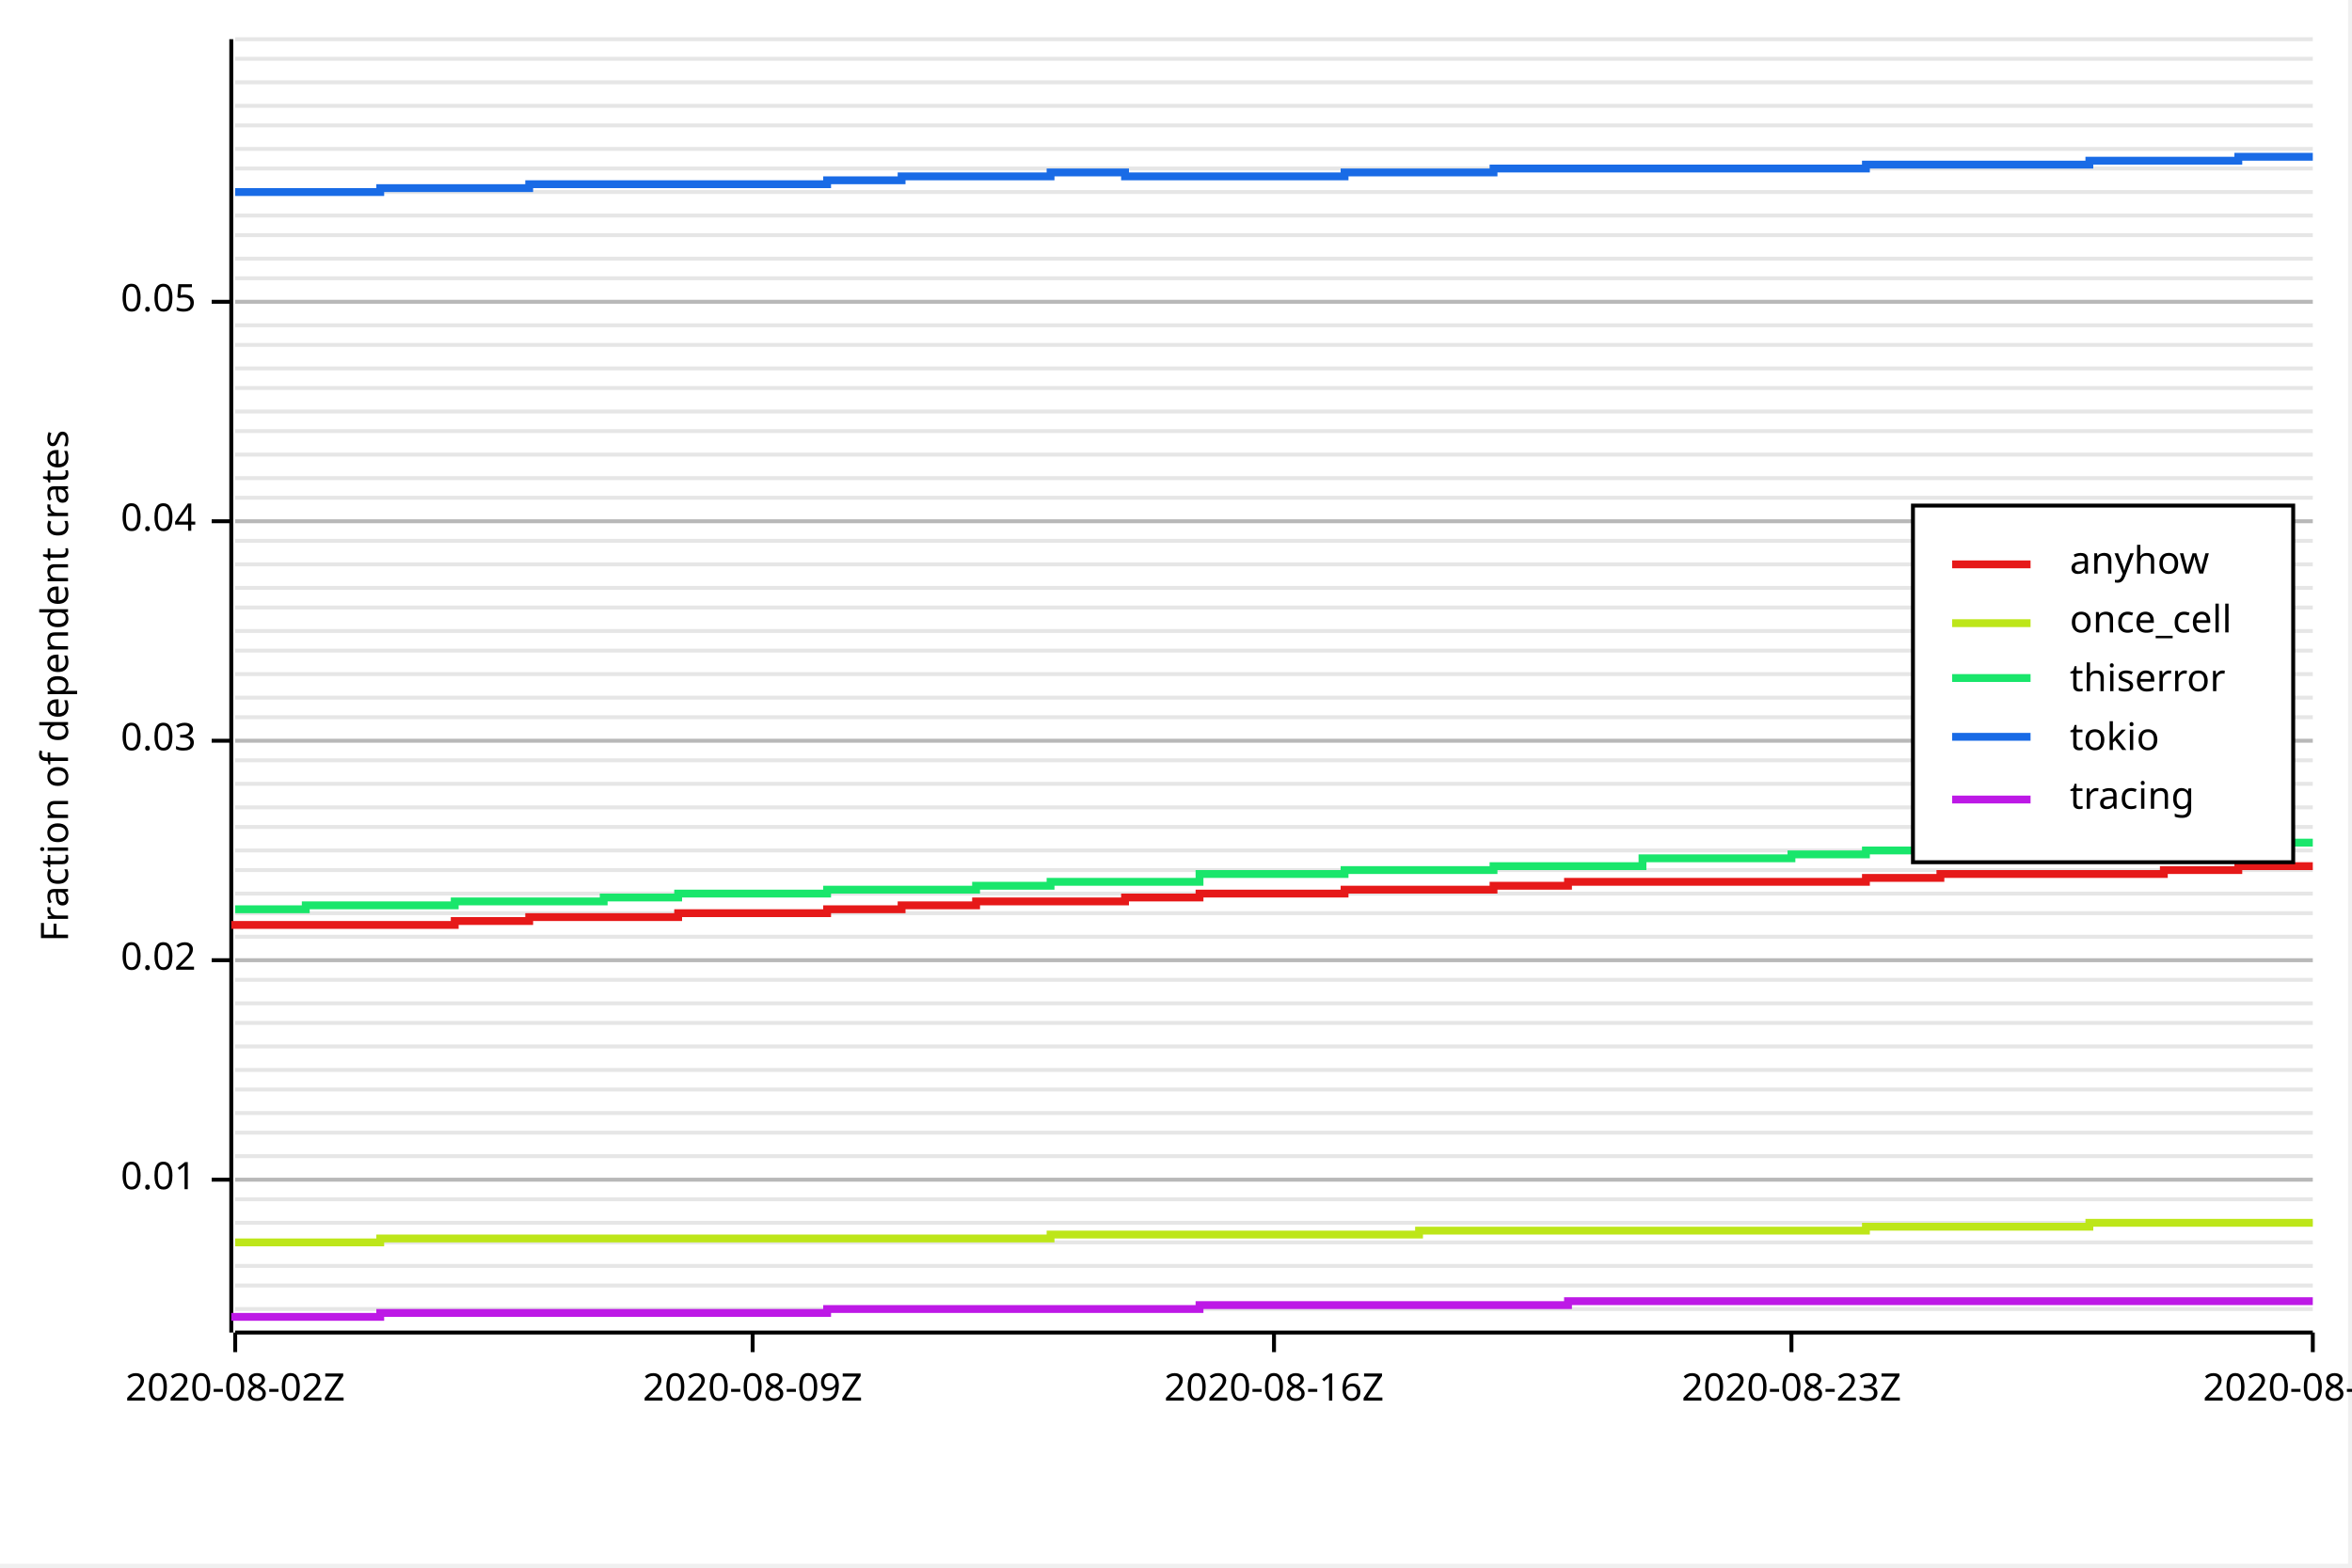
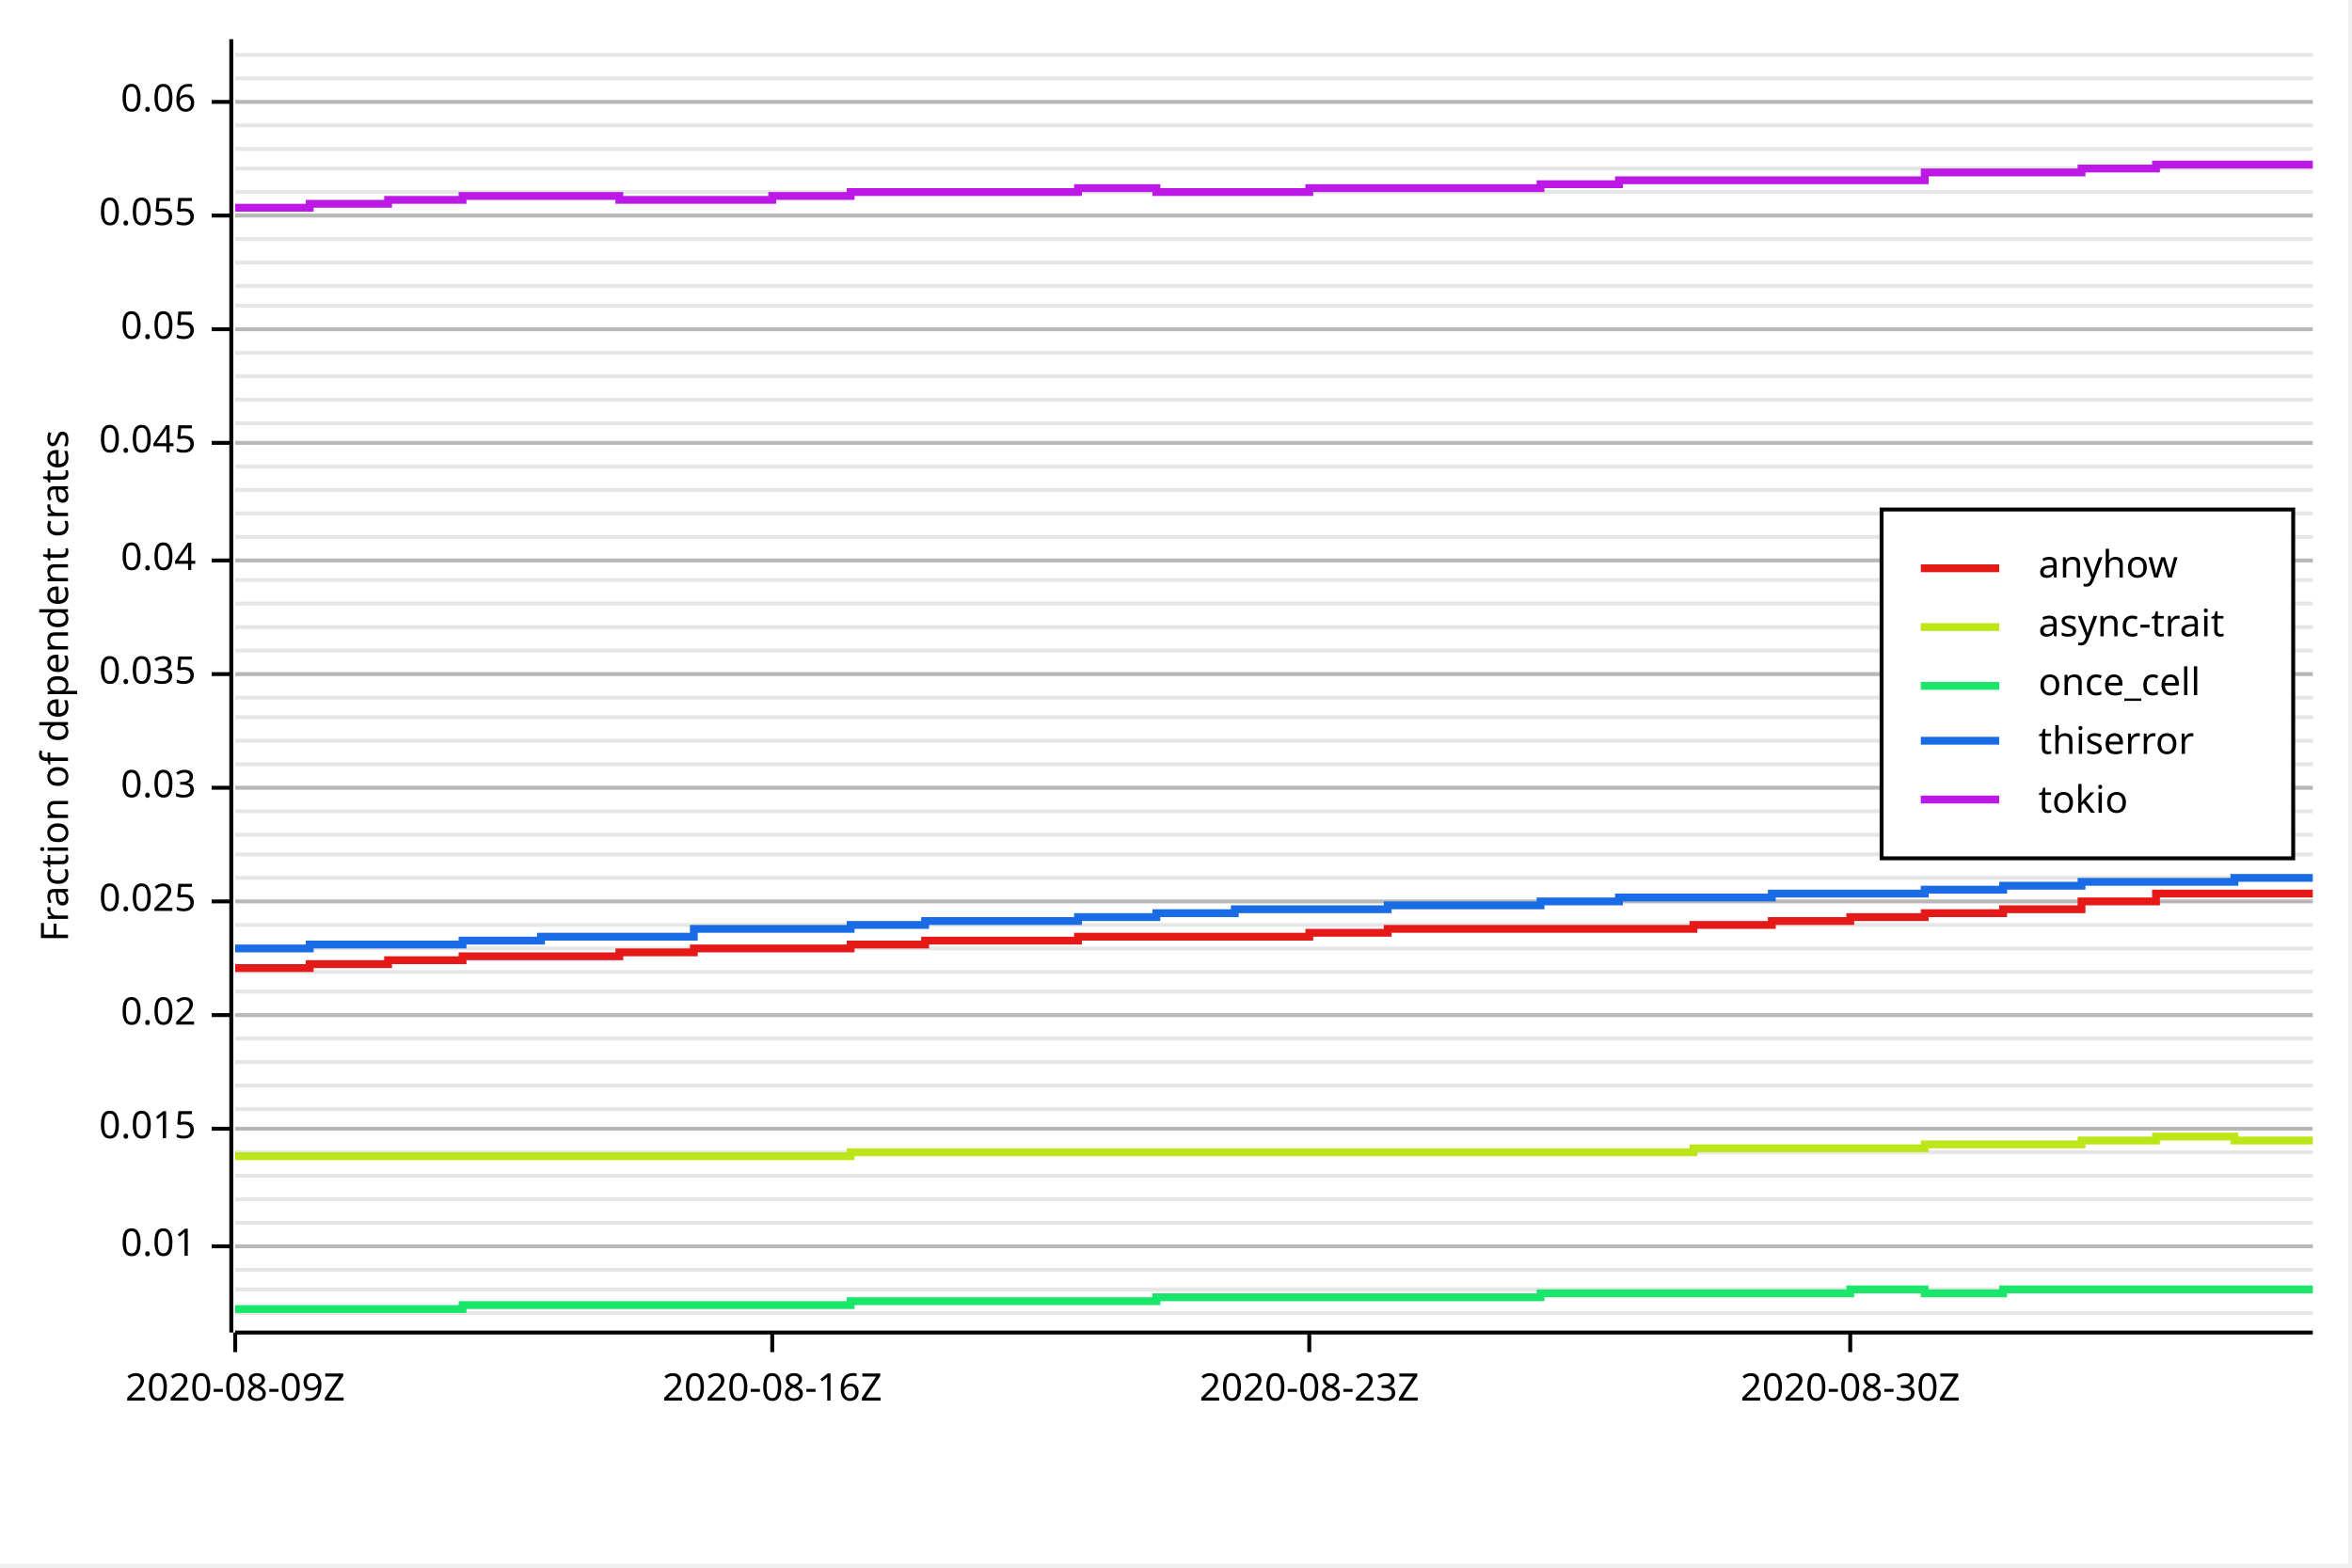
<svg xmlns="http://www.w3.org/2000/svg" width="600" height="400">
  <rect x="0" y="0" width="599" height="399" opacity="1" fill="#FFFFFF" stroke="none" />
-   <line opacity="0.1" stroke="#000000" stroke-width="1" x1="60" y1="334" x2="590" y2="334" />
-   <line opacity="0.1" stroke="#000000" stroke-width="1" x1="60" y1="328" x2="590" y2="328" />
-   <line opacity="0.1" stroke="#000000" stroke-width="1" x1="60" y1="323" x2="590" y2="323" />
-   <line opacity="0.1" stroke="#000000" stroke-width="1" x1="60" y1="317" x2="590" y2="317" />
+   <line opacity="0.1" stroke="#000000" stroke-width="1" x1="60" y1="335" x2="590" y2="335" />
+   <line opacity="0.1" stroke="#000000" stroke-width="1" x1="60" y1="329" x2="590" y2="329" />
+   <line opacity="0.1" stroke="#000000" stroke-width="1" x1="60" y1="324" x2="590" y2="324" />
+   <line opacity="0.1" stroke="#000000" stroke-width="1" x1="60" y1="318" x2="590" y2="318" />
  <line opacity="0.1" stroke="#000000" stroke-width="1" x1="60" y1="312" x2="590" y2="312" />
  <line opacity="0.1" stroke="#000000" stroke-width="1" x1="60" y1="306" x2="590" y2="306" />
-   <line opacity="0.1" stroke="#000000" stroke-width="1" x1="60" y1="301" x2="590" y2="301" />
-   <line opacity="0.1" stroke="#000000" stroke-width="1" x1="60" y1="295" x2="590" y2="295" />
-   <line opacity="0.1" stroke="#000000" stroke-width="1" x1="60" y1="289" x2="590" y2="289" />
-   <line opacity="0.1" stroke="#000000" stroke-width="1" x1="60" y1="284" x2="590" y2="284" />
-   <line opacity="0.1" stroke="#000000" stroke-width="1" x1="60" y1="278" x2="590" y2="278" />
-   <line opacity="0.1" stroke="#000000" stroke-width="1" x1="60" y1="273" x2="590" y2="273" />
-   <line opacity="0.1" stroke="#000000" stroke-width="1" x1="60" y1="267" x2="590" y2="267" />
-   <line opacity="0.1" stroke="#000000" stroke-width="1" x1="60" y1="261" x2="590" y2="261" />
-   <line opacity="0.1" stroke="#000000" stroke-width="1" x1="60" y1="256" x2="590" y2="256" />
-   <line opacity="0.1" stroke="#000000" stroke-width="1" x1="60" y1="250" x2="590" y2="250" />
-   <line opacity="0.1" stroke="#000000" stroke-width="1" x1="60" y1="245" x2="590" y2="245" />
-   <line opacity="0.1" stroke="#000000" stroke-width="1" x1="60" y1="239" x2="590" y2="239" />
-   <line opacity="0.1" stroke="#000000" stroke-width="1" x1="60" y1="233" x2="590" y2="233" />
-   <line opacity="0.1" stroke="#000000" stroke-width="1" x1="60" y1="228" x2="590" y2="228" />
-   <line opacity="0.1" stroke="#000000" stroke-width="1" x1="60" y1="222" x2="590" y2="222" />
-   <line opacity="0.1" stroke="#000000" stroke-width="1" x1="60" y1="217" x2="590" y2="217" />
-   <line opacity="0.1" stroke="#000000" stroke-width="1" x1="60" y1="211" x2="590" y2="211" />
-   <line opacity="0.1" stroke="#000000" stroke-width="1" x1="60" y1="206" x2="590" y2="206" />
-   <line opacity="0.1" stroke="#000000" stroke-width="1" x1="60" y1="200" x2="590" y2="200" />
-   <line opacity="0.1" stroke="#000000" stroke-width="1" x1="60" y1="194" x2="590" y2="194" />
+   <line opacity="0.1" stroke="#000000" stroke-width="1" x1="60" y1="300" x2="590" y2="300" />
+   <line opacity="0.1" stroke="#000000" stroke-width="1" x1="60" y1="294" x2="590" y2="294" />
+   <line opacity="0.1" stroke="#000000" stroke-width="1" x1="60" y1="288" x2="590" y2="288" />
+   <line opacity="0.1" stroke="#000000" stroke-width="1" x1="60" y1="283" x2="590" y2="283" />
+   <line opacity="0.1" stroke="#000000" stroke-width="1" x1="60" y1="277" x2="590" y2="277" />
+   <line opacity="0.1" stroke="#000000" stroke-width="1" x1="60" y1="271" x2="590" y2="271" />
+   <line opacity="0.1" stroke="#000000" stroke-width="1" x1="60" y1="265" x2="590" y2="265" />
+   <line opacity="0.1" stroke="#000000" stroke-width="1" x1="60" y1="259" x2="590" y2="259" />
+   <line opacity="0.1" stroke="#000000" stroke-width="1" x1="60" y1="253" x2="590" y2="253" />
+   <line opacity="0.1" stroke="#000000" stroke-width="1" x1="60" y1="248" x2="590" y2="248" />
+   <line opacity="0.1" stroke="#000000" stroke-width="1" x1="60" y1="242" x2="590" y2="242" />
+   <line opacity="0.1" stroke="#000000" stroke-width="1" x1="60" y1="236" x2="590" y2="236" />
+   <line opacity="0.1" stroke="#000000" stroke-width="1" x1="60" y1="230" x2="590" y2="230" />
+   <line opacity="0.1" stroke="#000000" stroke-width="1" x1="60" y1="224" x2="590" y2="224" />
+   <line opacity="0.1" stroke="#000000" stroke-width="1" x1="60" y1="218" x2="590" y2="218" />
+   <line opacity="0.1" stroke="#000000" stroke-width="1" x1="60" y1="213" x2="590" y2="213" />
+   <line opacity="0.1" stroke="#000000" stroke-width="1" x1="60" y1="207" x2="590" y2="207" />
+   <line opacity="0.1" stroke="#000000" stroke-width="1" x1="60" y1="201" x2="590" y2="201" />
+   <line opacity="0.1" stroke="#000000" stroke-width="1" x1="60" y1="195" x2="590" y2="195" />
  <line opacity="0.1" stroke="#000000" stroke-width="1" x1="60" y1="189" x2="590" y2="189" />
  <line opacity="0.1" stroke="#000000" stroke-width="1" x1="60" y1="183" x2="590" y2="183" />
  <line opacity="0.1" stroke="#000000" stroke-width="1" x1="60" y1="178" x2="590" y2="178" />
  <line opacity="0.1" stroke="#000000" stroke-width="1" x1="60" y1="172" x2="590" y2="172" />
  <line opacity="0.1" stroke="#000000" stroke-width="1" x1="60" y1="166" x2="590" y2="166" />
-   <line opacity="0.1" stroke="#000000" stroke-width="1" x1="60" y1="161" x2="590" y2="161" />
-   <line opacity="0.1" stroke="#000000" stroke-width="1" x1="60" y1="155" x2="590" y2="155" />
-   <line opacity="0.1" stroke="#000000" stroke-width="1" x1="60" y1="150" x2="590" y2="150" />
-   <line opacity="0.1" stroke="#000000" stroke-width="1" x1="60" y1="144" x2="590" y2="144" />
-   <line opacity="0.1" stroke="#000000" stroke-width="1" x1="60" y1="138" x2="590" y2="138" />
-   <line opacity="0.1" stroke="#000000" stroke-width="1" x1="60" y1="133" x2="590" y2="133" />
-   <line opacity="0.1" stroke="#000000" stroke-width="1" x1="60" y1="127" x2="590" y2="127" />
-   <line opacity="0.1" stroke="#000000" stroke-width="1" x1="60" y1="122" x2="590" y2="122" />
-   <line opacity="0.1" stroke="#000000" stroke-width="1" x1="60" y1="116" x2="590" y2="116" />
-   <line opacity="0.1" stroke="#000000" stroke-width="1" x1="60" y1="110" x2="590" y2="110" />
-   <line opacity="0.1" stroke="#000000" stroke-width="1" x1="60" y1="105" x2="590" y2="105" />
-   <line opacity="0.1" stroke="#000000" stroke-width="1" x1="60" y1="99" x2="590" y2="99" />
-   <line opacity="0.1" stroke="#000000" stroke-width="1" x1="60" y1="94" x2="590" y2="94" />
-   <line opacity="0.1" stroke="#000000" stroke-width="1" x1="60" y1="88" x2="590" y2="88" />
-   <line opacity="0.1" stroke="#000000" stroke-width="1" x1="60" y1="83" x2="590" y2="83" />
-   <line opacity="0.1" stroke="#000000" stroke-width="1" x1="60" y1="77" x2="590" y2="77" />
-   <line opacity="0.1" stroke="#000000" stroke-width="1" x1="60" y1="71" x2="590" y2="71" />
-   <line opacity="0.1" stroke="#000000" stroke-width="1" x1="60" y1="66" x2="590" y2="66" />
-   <line opacity="0.1" stroke="#000000" stroke-width="1" x1="60" y1="60" x2="590" y2="60" />
+   <line opacity="0.1" stroke="#000000" stroke-width="1" x1="60" y1="160" x2="590" y2="160" />
+   <line opacity="0.1" stroke="#000000" stroke-width="1" x1="60" y1="154" x2="590" y2="154" />
+   <line opacity="0.1" stroke="#000000" stroke-width="1" x1="60" y1="148" x2="590" y2="148" />
+   <line opacity="0.1" stroke="#000000" stroke-width="1" x1="60" y1="143" x2="590" y2="143" />
+   <line opacity="0.1" stroke="#000000" stroke-width="1" x1="60" y1="137" x2="590" y2="137" />
+   <line opacity="0.1" stroke="#000000" stroke-width="1" x1="60" y1="131" x2="590" y2="131" />
+   <line opacity="0.1" stroke="#000000" stroke-width="1" x1="60" y1="125" x2="590" y2="125" />
+   <line opacity="0.1" stroke="#000000" stroke-width="1" x1="60" y1="119" x2="590" y2="119" />
+   <line opacity="0.1" stroke="#000000" stroke-width="1" x1="60" y1="113" x2="590" y2="113" />
+   <line opacity="0.1" stroke="#000000" stroke-width="1" x1="60" y1="108" x2="590" y2="108" />
+   <line opacity="0.1" stroke="#000000" stroke-width="1" x1="60" y1="102" x2="590" y2="102" />
+   <line opacity="0.1" stroke="#000000" stroke-width="1" x1="60" y1="96" x2="590" y2="96" />
+   <line opacity="0.1" stroke="#000000" stroke-width="1" x1="60" y1="90" x2="590" y2="90" />
+   <line opacity="0.1" stroke="#000000" stroke-width="1" x1="60" y1="84" x2="590" y2="84" />
+   <line opacity="0.1" stroke="#000000" stroke-width="1" x1="60" y1="78" x2="590" y2="78" />
+   <line opacity="0.1" stroke="#000000" stroke-width="1" x1="60" y1="73" x2="590" y2="73" />
+   <line opacity="0.1" stroke="#000000" stroke-width="1" x1="60" y1="67" x2="590" y2="67" />
+   <line opacity="0.1" stroke="#000000" stroke-width="1" x1="60" y1="61" x2="590" y2="61" />
  <line opacity="0.1" stroke="#000000" stroke-width="1" x1="60" y1="55" x2="590" y2="55" />
  <line opacity="0.1" stroke="#000000" stroke-width="1" x1="60" y1="49" x2="590" y2="49" />
  <line opacity="0.1" stroke="#000000" stroke-width="1" x1="60" y1="43" x2="590" y2="43" />
  <line opacity="0.1" stroke="#000000" stroke-width="1" x1="60" y1="38" x2="590" y2="38" />
  <line opacity="0.1" stroke="#000000" stroke-width="1" x1="60" y1="32" x2="590" y2="32" />
-   <line opacity="0.1" stroke="#000000" stroke-width="1" x1="60" y1="27" x2="590" y2="27" />
-   <line opacity="0.1" stroke="#000000" stroke-width="1" x1="60" y1="21" x2="590" y2="21" />
-   <line opacity="0.1" stroke="#000000" stroke-width="1" x1="60" y1="15" x2="590" y2="15" />
-   <line opacity="0.1" stroke="#000000" stroke-width="1" x1="60" y1="10" x2="590" y2="10" />
+   <line opacity="0.1" stroke="#000000" stroke-width="1" x1="60" y1="26" x2="590" y2="26" />
+   <line opacity="0.1" stroke="#000000" stroke-width="1" x1="60" y1="20" x2="590" y2="20" />
+   <line opacity="0.1" stroke="#000000" stroke-width="1" x1="60" y1="14" x2="590" y2="14" />
  <text x="10" y="175" dy="0.76em" text-anchor="middle" font-family="sans-serif" font-size="9.677" opacity="1" fill="#000000" transform="rotate(270, 10, 175)">
Fraction of dependent crates
</text>
-   <line opacity="0.2" stroke="#000000" stroke-width="1" x1="60" y1="301" x2="590" y2="301" />
-   <line opacity="0.2" stroke="#000000" stroke-width="1" x1="60" y1="245" x2="590" y2="245" />
-   <line opacity="0.2" stroke="#000000" stroke-width="1" x1="60" y1="189" x2="590" y2="189" />
-   <line opacity="0.2" stroke="#000000" stroke-width="1" x1="60" y1="133" x2="590" y2="133" />
-   <line opacity="0.2" stroke="#000000" stroke-width="1" x1="60" y1="77" x2="590" y2="77" />
+   <line opacity="0.2" stroke="#000000" stroke-width="1" x1="60" y1="318" x2="590" y2="318" />
+   <line opacity="0.2" stroke="#000000" stroke-width="1" x1="60" y1="288" x2="590" y2="288" />
+   <line opacity="0.2" stroke="#000000" stroke-width="1" x1="60" y1="259" x2="590" y2="259" />
+   <line opacity="0.2" stroke="#000000" stroke-width="1" x1="60" y1="230" x2="590" y2="230" />
+   <line opacity="0.2" stroke="#000000" stroke-width="1" x1="60" y1="201" x2="590" y2="201" />
+   <line opacity="0.2" stroke="#000000" stroke-width="1" x1="60" y1="172" x2="590" y2="172" />
+   <line opacity="0.2" stroke="#000000" stroke-width="1" x1="60" y1="143" x2="590" y2="143" />
+   <line opacity="0.2" stroke="#000000" stroke-width="1" x1="60" y1="113" x2="590" y2="113" />
+   <line opacity="0.2" stroke="#000000" stroke-width="1" x1="60" y1="84" x2="590" y2="84" />
+   <line opacity="0.2" stroke="#000000" stroke-width="1" x1="60" y1="55" x2="590" y2="55" />
+   <line opacity="0.2" stroke="#000000" stroke-width="1" x1="60" y1="26" x2="590" y2="26" />
  <polyline fill="none" opacity="1" stroke="#000000" stroke-width="1" points="59,10 59,340 " />
-   <text x="50" y="301" dy="0.5ex" text-anchor="end" font-family="sans-serif" font-size="9.677" opacity="1" fill="#000000">
+   <text x="50" y="318" dy="0.5ex" text-anchor="end" font-family="sans-serif" font-size="9.677" opacity="1" fill="#000000">
0.01
</text>
-   <polyline fill="none" opacity="1" stroke="#000000" stroke-width="1" points="54,301 59,301 " />
-   <text x="50" y="245" dy="0.5ex" text-anchor="end" font-family="sans-serif" font-size="9.677" opacity="1" fill="#000000">
+   <polyline fill="none" opacity="1" stroke="#000000" stroke-width="1" points="54,318 59,318 " />
+   <text x="50" y="288" dy="0.5ex" text-anchor="end" font-family="sans-serif" font-size="9.677" opacity="1" fill="#000000">
+ 0.015
+ </text>
+   <polyline fill="none" opacity="1" stroke="#000000" stroke-width="1" points="54,288 59,288 " />
+   <text x="50" y="259" dy="0.5ex" text-anchor="end" font-family="sans-serif" font-size="9.677" opacity="1" fill="#000000">
0.02
</text>
-   <polyline fill="none" opacity="1" stroke="#000000" stroke-width="1" points="54,245 59,245 " />
-   <text x="50" y="189" dy="0.5ex" text-anchor="end" font-family="sans-serif" font-size="9.677" opacity="1" fill="#000000">
+   <polyline fill="none" opacity="1" stroke="#000000" stroke-width="1" points="54,259 59,259 " />
+   <text x="50" y="230" dy="0.5ex" text-anchor="end" font-family="sans-serif" font-size="9.677" opacity="1" fill="#000000">
+ 0.025
+ </text>
+   <polyline fill="none" opacity="1" stroke="#000000" stroke-width="1" points="54,230 59,230 " />
+   <text x="50" y="201" dy="0.5ex" text-anchor="end" font-family="sans-serif" font-size="9.677" opacity="1" fill="#000000">
0.03
</text>
-   <polyline fill="none" opacity="1" stroke="#000000" stroke-width="1" points="54,189 59,189 " />
-   <text x="50" y="133" dy="0.5ex" text-anchor="end" font-family="sans-serif" font-size="9.677" opacity="1" fill="#000000">
+   <polyline fill="none" opacity="1" stroke="#000000" stroke-width="1" points="54,201 59,201 " />
+   <text x="50" y="172" dy="0.5ex" text-anchor="end" font-family="sans-serif" font-size="9.677" opacity="1" fill="#000000">
+ 0.035
+ </text>
+   <polyline fill="none" opacity="1" stroke="#000000" stroke-width="1" points="54,172 59,172 " />
+   <text x="50" y="143" dy="0.5ex" text-anchor="end" font-family="sans-serif" font-size="9.677" opacity="1" fill="#000000">
0.04
</text>
-   <polyline fill="none" opacity="1" stroke="#000000" stroke-width="1" points="54,133 59,133 " />
-   <text x="50" y="77" dy="0.5ex" text-anchor="end" font-family="sans-serif" font-size="9.677" opacity="1" fill="#000000">
+   <polyline fill="none" opacity="1" stroke="#000000" stroke-width="1" points="54,143 59,143 " />
+   <text x="50" y="113" dy="0.5ex" text-anchor="end" font-family="sans-serif" font-size="9.677" opacity="1" fill="#000000">
+ 0.045
+ </text>
+   <polyline fill="none" opacity="1" stroke="#000000" stroke-width="1" points="54,113 59,113 " />
+   <text x="50" y="84" dy="0.5ex" text-anchor="end" font-family="sans-serif" font-size="9.677" opacity="1" fill="#000000">
0.05
</text>
-   <polyline fill="none" opacity="1" stroke="#000000" stroke-width="1" points="54,77 59,77 " />
+   <polyline fill="none" opacity="1" stroke="#000000" stroke-width="1" points="54,84 59,84 " />
+   <text x="50" y="55" dy="0.5ex" text-anchor="end" font-family="sans-serif" font-size="9.677" opacity="1" fill="#000000">
+ 0.055
+ </text>
+   <polyline fill="none" opacity="1" stroke="#000000" stroke-width="1" points="54,55 59,55 " />
+   <text x="50" y="26" dy="0.5ex" text-anchor="end" font-family="sans-serif" font-size="9.677" opacity="1" fill="#000000">
+ 0.06
+ </text>
+   <polyline fill="none" opacity="1" stroke="#000000" stroke-width="1" points="54,26 59,26 " />
  <polyline fill="none" opacity="1" stroke="#000000" stroke-width="1" points="60,340 590,340 " />
  <text x="60" y="350" dy="0.76em" text-anchor="middle" font-family="sans-serif" font-size="9.677" opacity="1" fill="#000000">
- 2020-08-02Z
+ 2020-08-09Z
</text>
  <polyline fill="none" opacity="1" stroke="#000000" stroke-width="1" points="60,340 60,345 " />
-   <text x="192" y="350" dy="0.76em" text-anchor="middle" font-family="sans-serif" font-size="9.677" opacity="1" fill="#000000">
- 2020-08-09Z
- </text>
-   <polyline fill="none" opacity="1" stroke="#000000" stroke-width="1" points="192,340 192,345 " />
-   <text x="325" y="350" dy="0.76em" text-anchor="middle" font-family="sans-serif" font-size="9.677" opacity="1" fill="#000000">
+   <text x="197" y="350" dy="0.76em" text-anchor="middle" font-family="sans-serif" font-size="9.677" opacity="1" fill="#000000">
2020-08-16Z
</text>
-   <polyline fill="none" opacity="1" stroke="#000000" stroke-width="1" points="325,340 325,345 " />
-   <text x="457" y="350" dy="0.76em" text-anchor="middle" font-family="sans-serif" font-size="9.677" opacity="1" fill="#000000">
+   <polyline fill="none" opacity="1" stroke="#000000" stroke-width="1" points="197,340 197,345 " />
+   <text x="334" y="350" dy="0.76em" text-anchor="middle" font-family="sans-serif" font-size="9.677" opacity="1" fill="#000000">
2020-08-23Z
</text>
-   <polyline fill="none" opacity="1" stroke="#000000" stroke-width="1" points="457,340 457,345 " />
-   <text x="590" y="350" dy="0.76em" text-anchor="middle" font-family="sans-serif" font-size="9.677" opacity="1" fill="#000000">
+   <polyline fill="none" opacity="1" stroke="#000000" stroke-width="1" points="334,340 334,345 " />
+   <text x="472" y="350" dy="0.76em" text-anchor="middle" font-family="sans-serif" font-size="9.677" opacity="1" fill="#000000">
2020-08-30Z
</text>
-   <polyline fill="none" opacity="1" stroke="#000000" stroke-width="1" points="590,340 590,345 " />
-   <polyline fill="none" opacity="1" stroke="#E61919" stroke-width="2" points="60,237 60,236 78,236 78,236 97,236 97,236 116,236 116,235 135,235 135,234 154,234 154,234 173,234 173,233 192,233 211,233 211,232 230,232 230,231 249,231 249,230 268,230 268,230 287,230 287,229 306,229 306,228 325,228 325,228 343,228 343,227 362,227 362,227 381,227 381,226 400,226 400,225 419,225 419,225 438,225 438,225 457,225 457,225 476,225 476,224 495,224 495,223 514,223 514,223 533,223 533,223 552,223 552,222 571,222 571,221 590,221 " />
-   <polyline fill="none" opacity="1" stroke="#BDE619" stroke-width="2" points="60,317 60,317 78,317 78,317 97,317 97,316 116,316 116,316 135,316 135,316 154,316 154,316 173,316 173,316 192,316 211,316 211,316 230,316 230,316 249,316 249,316 268,316 268,315 287,315 287,315 306,315 306,315 325,315 325,315 343,315 343,315 362,315 362,314 381,314 381,314 400,314 400,314 419,314 419,314 438,314 438,314 457,314 457,314 476,314 476,313 495,313 495,313 514,313 514,313 533,313 533,312 552,312 552,312 571,312 571,312 590,312 " />
-   <polyline fill="none" opacity="1" stroke="#19E66B" stroke-width="2" points="60,232 60,232 78,232 78,231 97,231 97,231 116,231 116,230 135,230 135,230 154,230 154,229 173,229 173,228 192,228 211,228 211,227 230,227 230,227 249,227 249,226 268,226 268,225 287,225 287,225 306,225 306,223 325,223 325,223 343,223 343,222 362,222 362,222 381,222 381,221 400,221 400,221 419,221 419,219 438,219 438,219 457,219 457,218 476,218 476,217 495,217 495,217 514,217 514,217 533,217 533,216 552,216 552,215 571,215 571,215 590,215 " />
-   <polyline fill="none" opacity="1" stroke="#196BE6" stroke-width="2" points="60,49 60,49 78,49 78,49 97,49 97,48 116,48 116,48 135,48 135,47 154,47 154,47 173,47 173,47 192,47 211,47 211,46 230,46 230,45 249,45 249,45 268,45 268,44 287,44 287,45 306,45 306,45 325,45 325,45 343,45 343,44 362,44 362,44 381,44 381,43 400,43 400,43 419,43 419,43 438,43 438,43 457,43 457,43 476,43 476,42 495,42 495,42 514,42 514,42 533,42 533,41 552,41 552,41 571,41 571,40 590,40 " />
-   <polyline fill="none" opacity="1" stroke="#BD19E6" stroke-width="2" points="60,337 60,336 78,336 78,336 97,336 97,335 116,335 116,335 135,335 135,335 154,335 154,335 173,335 173,335 192,335 211,335 211,334 230,334 230,334 249,334 249,334 268,334 268,334 287,334 287,334 306,334 306,333 325,333 325,333 343,333 343,333 362,333 362,333 381,333 381,333 400,333 400,332 419,332 419,332 438,332 438,332 457,332 457,332 476,332 476,332 495,332 495,332 514,332 514,332 533,332 533,332 552,332 552,332 571,332 571,332 590,332 " />
-   <rect x="488" y="129" width="97" height="91" opacity="1" fill="#FFFFFF" stroke="none" />
-   <rect x="488" y="129" width="97" height="91" opacity="1" fill="none" stroke="#000000" />
-   <text x="528" y="139" dy="0.76em" text-anchor="start" font-family="sans-serif" font-size="9.677" opacity="1" fill="#000000">
+   <polyline fill="none" opacity="1" stroke="#000000" stroke-width="1" points="472,340 472,345 " />
+   <polyline fill="none" opacity="1" stroke="#E61919" stroke-width="2" points="60,247 79,247 79,246 99,246 99,245 118,245 118,244 138,244 138,244 158,244 158,243 177,243 177,242 197,242 197,242 217,242 217,241 236,241 236,240 256,240 256,240 275,240 275,239 295,239 295,239 315,239 315,239 334,239 334,238 354,238 354,237 374,237 374,237 393,237 393,237 413,237 413,237 432,237 432,236 452,236 452,235 472,235 472,234 491,234 491,233 511,233 511,232 531,232 531,230 550,230 550,228 570,228 570,228 590,228 590,228 " />
+   <polyline fill="none" opacity="1" stroke="#BDE619" stroke-width="2" points="60,295 79,295 79,295 99,295 99,295 118,295 118,295 138,295 138,295 158,295 158,295 177,295 177,295 197,295 197,295 217,295 217,294 236,294 236,294 256,294 256,294 275,294 275,294 295,294 295,294 315,294 315,294 334,294 334,294 354,294 354,294 374,294 374,294 393,294 393,294 413,294 413,294 432,294 432,293 452,293 452,293 472,293 472,293 491,293 491,292 511,292 511,292 531,292 531,291 550,291 550,290 570,290 570,291 590,291 590,291 " />
+   <polyline fill="none" opacity="1" stroke="#19E66B" stroke-width="2" points="60,334 79,334 79,334 99,334 99,334 118,334 118,333 138,333 138,333 158,333 158,333 177,333 177,333 197,333 197,333 217,333 217,332 236,332 236,332 256,332 256,332 275,332 275,332 295,332 295,331 315,331 315,331 334,331 334,331 354,331 354,331 374,331 374,331 393,331 393,330 413,330 413,330 432,330 432,330 452,330 452,330 472,330 472,329 491,329 491,330 511,330 511,329 531,329 531,329 550,329 550,329 570,329 570,329 590,329 590,329 " />
+   <polyline fill="none" opacity="1" stroke="#196BE6" stroke-width="2" points="60,242 79,242 79,241 99,241 99,241 118,241 118,240 138,240 138,239 158,239 158,239 177,239 177,237 197,237 197,237 217,237 217,236 236,236 236,235 256,235 256,235 275,235 275,234 295,234 295,233 315,233 315,232 334,232 334,232 354,232 354,231 374,231 374,231 393,231 393,230 413,230 413,229 432,229 432,229 452,229 452,228 472,228 472,228 491,228 491,227 511,227 511,226 531,226 531,225 550,225 550,225 570,225 570,224 590,224 590,224 " />
+   <polyline fill="none" opacity="1" stroke="#BD19E6" stroke-width="2" points="60,53 79,53 79,52 99,52 99,51 118,51 118,50 138,50 138,50 158,50 158,51 177,51 177,51 197,51 197,50 217,50 217,49 236,49 236,49 256,49 256,49 275,49 275,48 295,48 295,49 315,49 315,49 334,49 334,48 354,48 354,48 374,48 374,48 393,48 393,47 413,47 413,46 432,46 432,46 452,46 452,46 472,46 472,46 491,46 491,44 511,44 511,44 531,44 531,43 550,43 550,42 570,42 570,42 590,42 590,42 " />
+   <rect x="480" y="130" width="105" height="89" opacity="1" fill="#FFFFFF" stroke="none" />
+   <rect x="480" y="130" width="105" height="89" opacity="1" fill="none" stroke="#000000" />
+   <text x="520" y="140" dy="0.76em" text-anchor="start" font-family="sans-serif" font-size="9.677" opacity="1" fill="#000000">
anyhow
</text>
-   <text x="528" y="154" dy="0.76em" text-anchor="start" font-family="sans-serif" font-size="9.677" opacity="1" fill="#000000">
+   <text x="520" y="155" dy="0.76em" text-anchor="start" font-family="sans-serif" font-size="9.677" opacity="1" fill="#000000">
+ async-trait
+ </text>
+   <text x="520" y="170" dy="0.76em" text-anchor="start" font-family="sans-serif" font-size="9.677" opacity="1" fill="#000000">
once_cell
</text>
-   <text x="528" y="169" dy="0.76em" text-anchor="start" font-family="sans-serif" font-size="9.677" opacity="1" fill="#000000">
+   <text x="520" y="185" dy="0.76em" text-anchor="start" font-family="sans-serif" font-size="9.677" opacity="1" fill="#000000">
thiserror
</text>
-   <text x="528" y="184" dy="0.76em" text-anchor="start" font-family="sans-serif" font-size="9.677" opacity="1" fill="#000000">
+   <text x="520" y="200" dy="0.76em" text-anchor="start" font-family="sans-serif" font-size="9.677" opacity="1" fill="#000000">
tokio
</text>
-   <text x="528" y="199" dy="0.76em" text-anchor="start" font-family="sans-serif" font-size="9.677" opacity="1" fill="#000000">
- tracing
- </text>
-   <polyline fill="none" opacity="1" stroke="#E61919" stroke-width="2" points="498,144 518,144 " />
-   <polyline fill="none" opacity="1" stroke="#BDE619" stroke-width="2" points="498,159 518,159 " />
-   <polyline fill="none" opacity="1" stroke="#19E66B" stroke-width="2" points="498,173 518,173 " />
-   <polyline fill="none" opacity="1" stroke="#196BE6" stroke-width="2" points="498,188 518,188 " />
-   <polyline fill="none" opacity="1" stroke="#BD19E6" stroke-width="2" points="498,204 518,204 " />
+   <polyline fill="none" opacity="1" stroke="#E61919" stroke-width="2" points="490,145 510,145 " />
+   <polyline fill="none" opacity="1" stroke="#BDE619" stroke-width="2" points="490,160 510,160 " />
+   <polyline fill="none" opacity="1" stroke="#19E66B" stroke-width="2" points="490,175 510,175 " />
+   <polyline fill="none" opacity="1" stroke="#196BE6" stroke-width="2" points="490,189 510,189 " />
+   <polyline fill="none" opacity="1" stroke="#BD19E6" stroke-width="2" points="490,204 510,204 " />
</svg>
